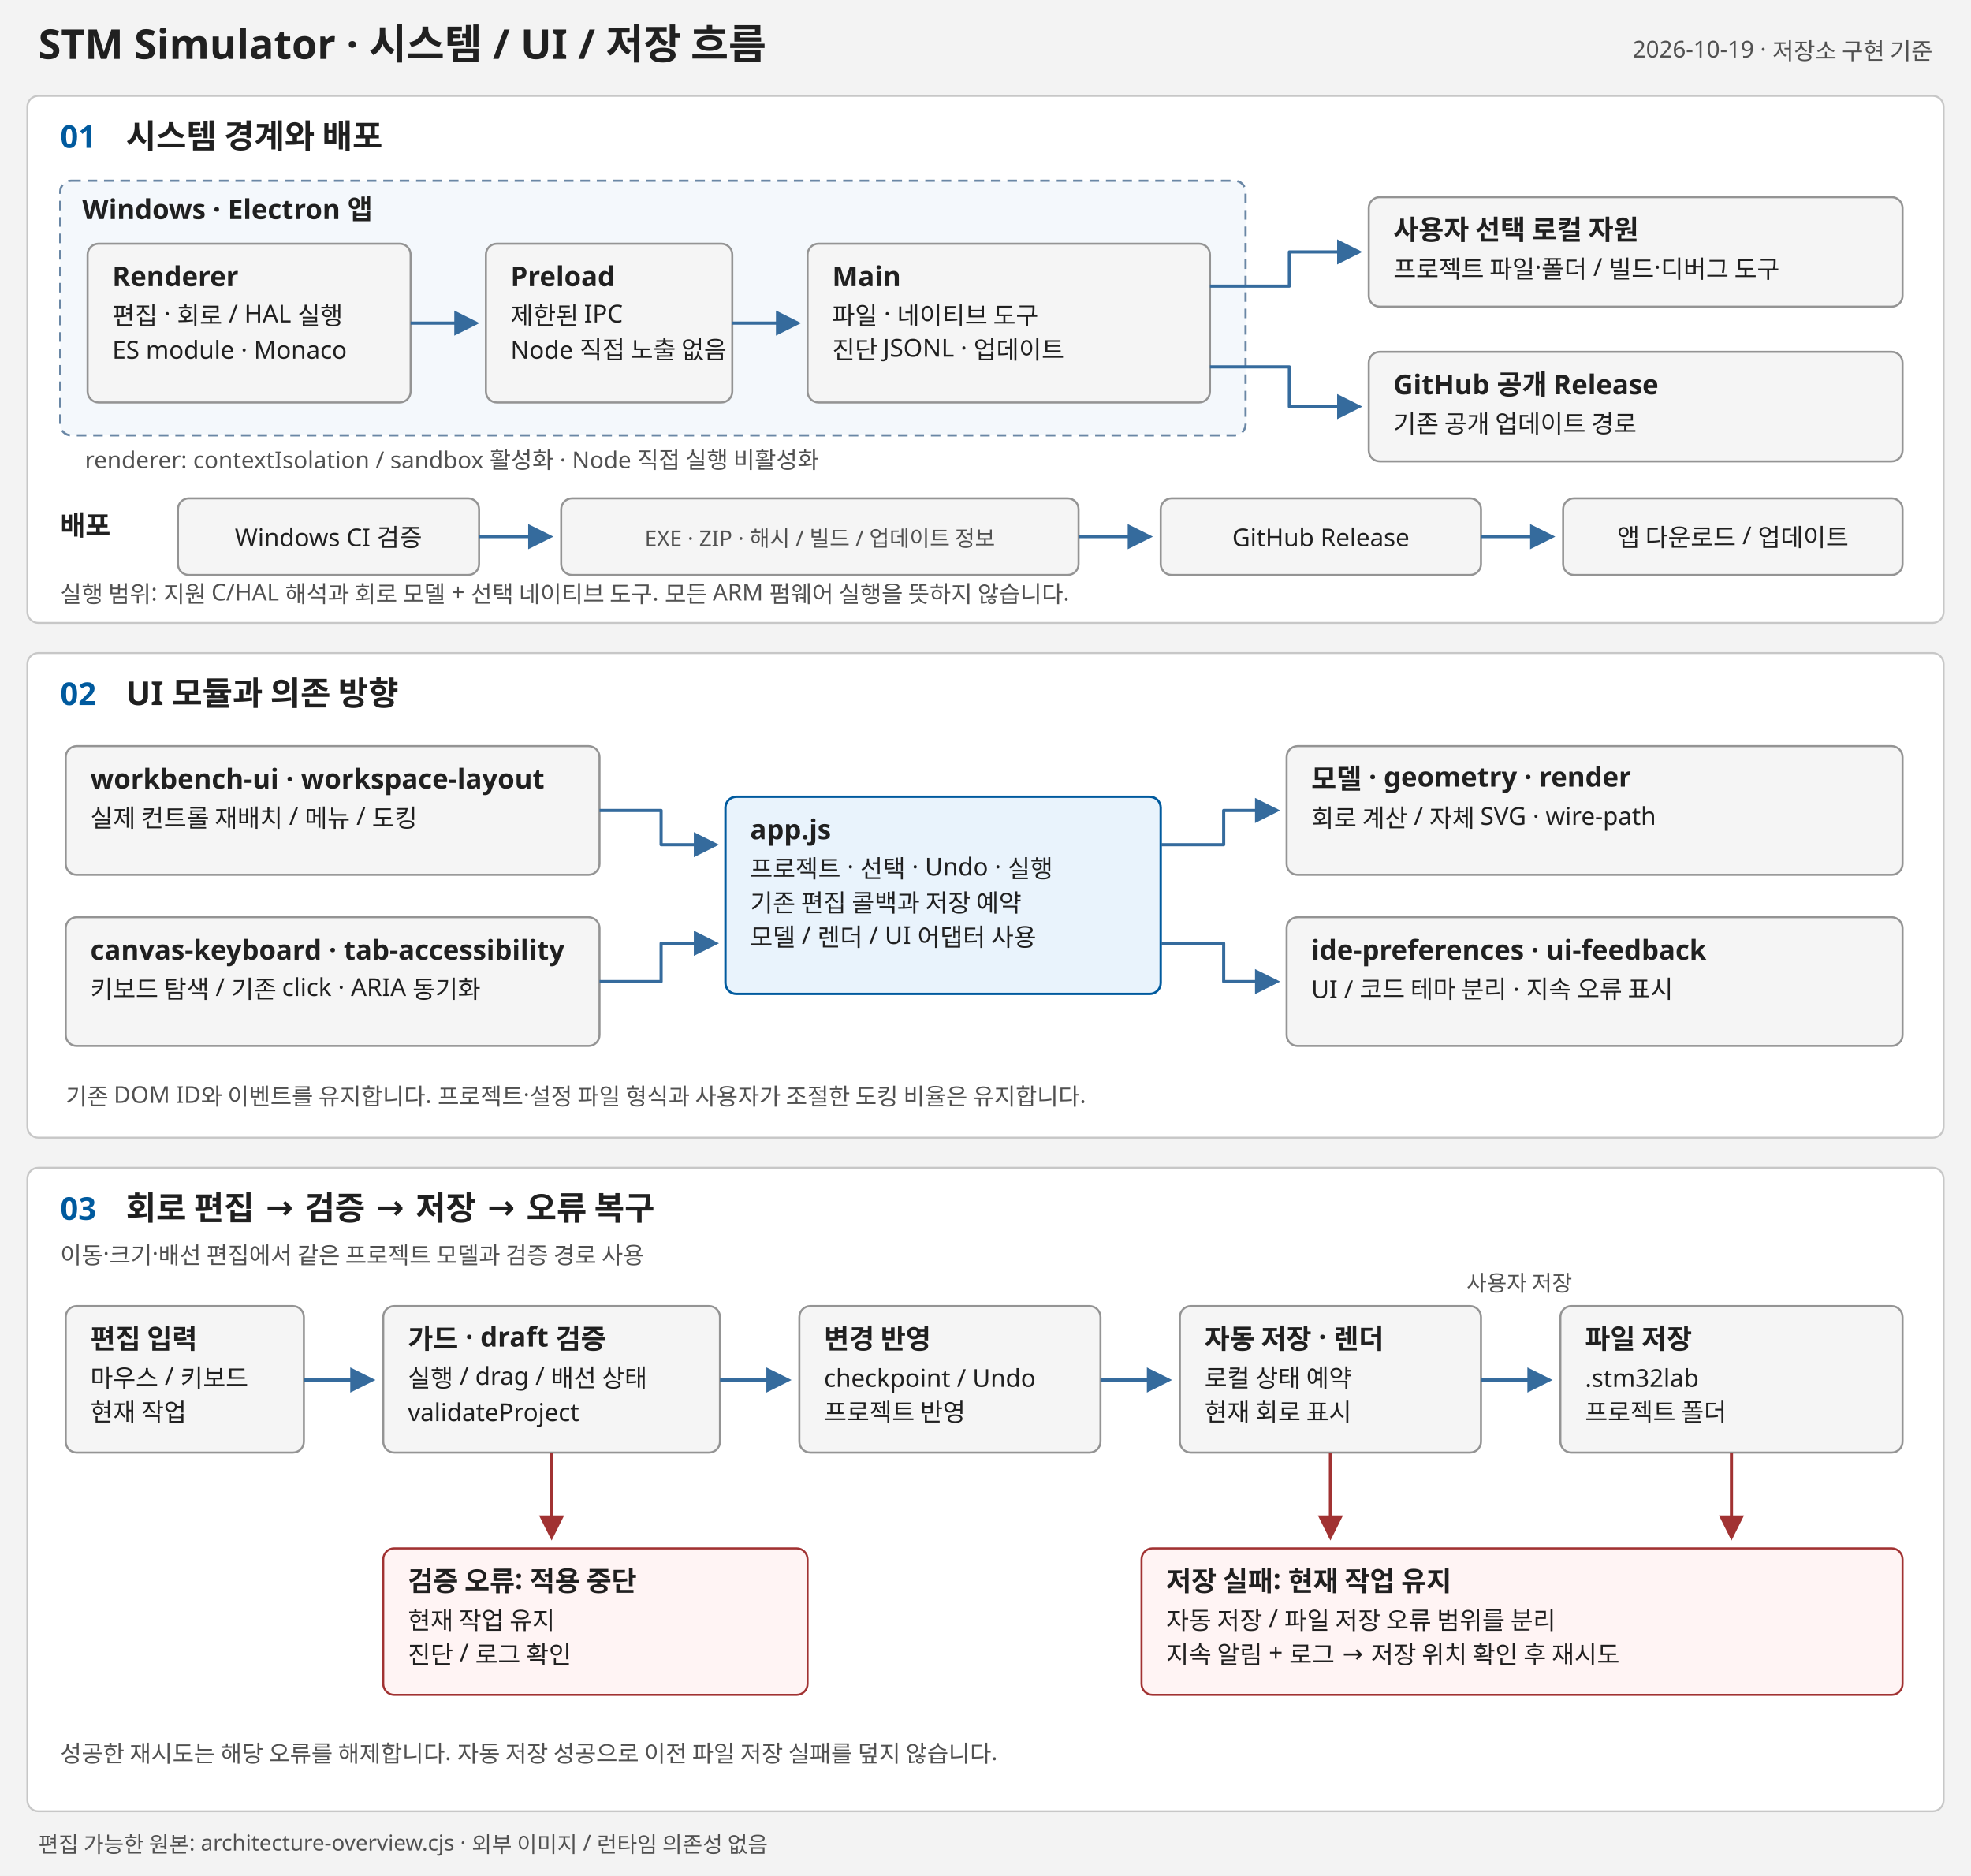
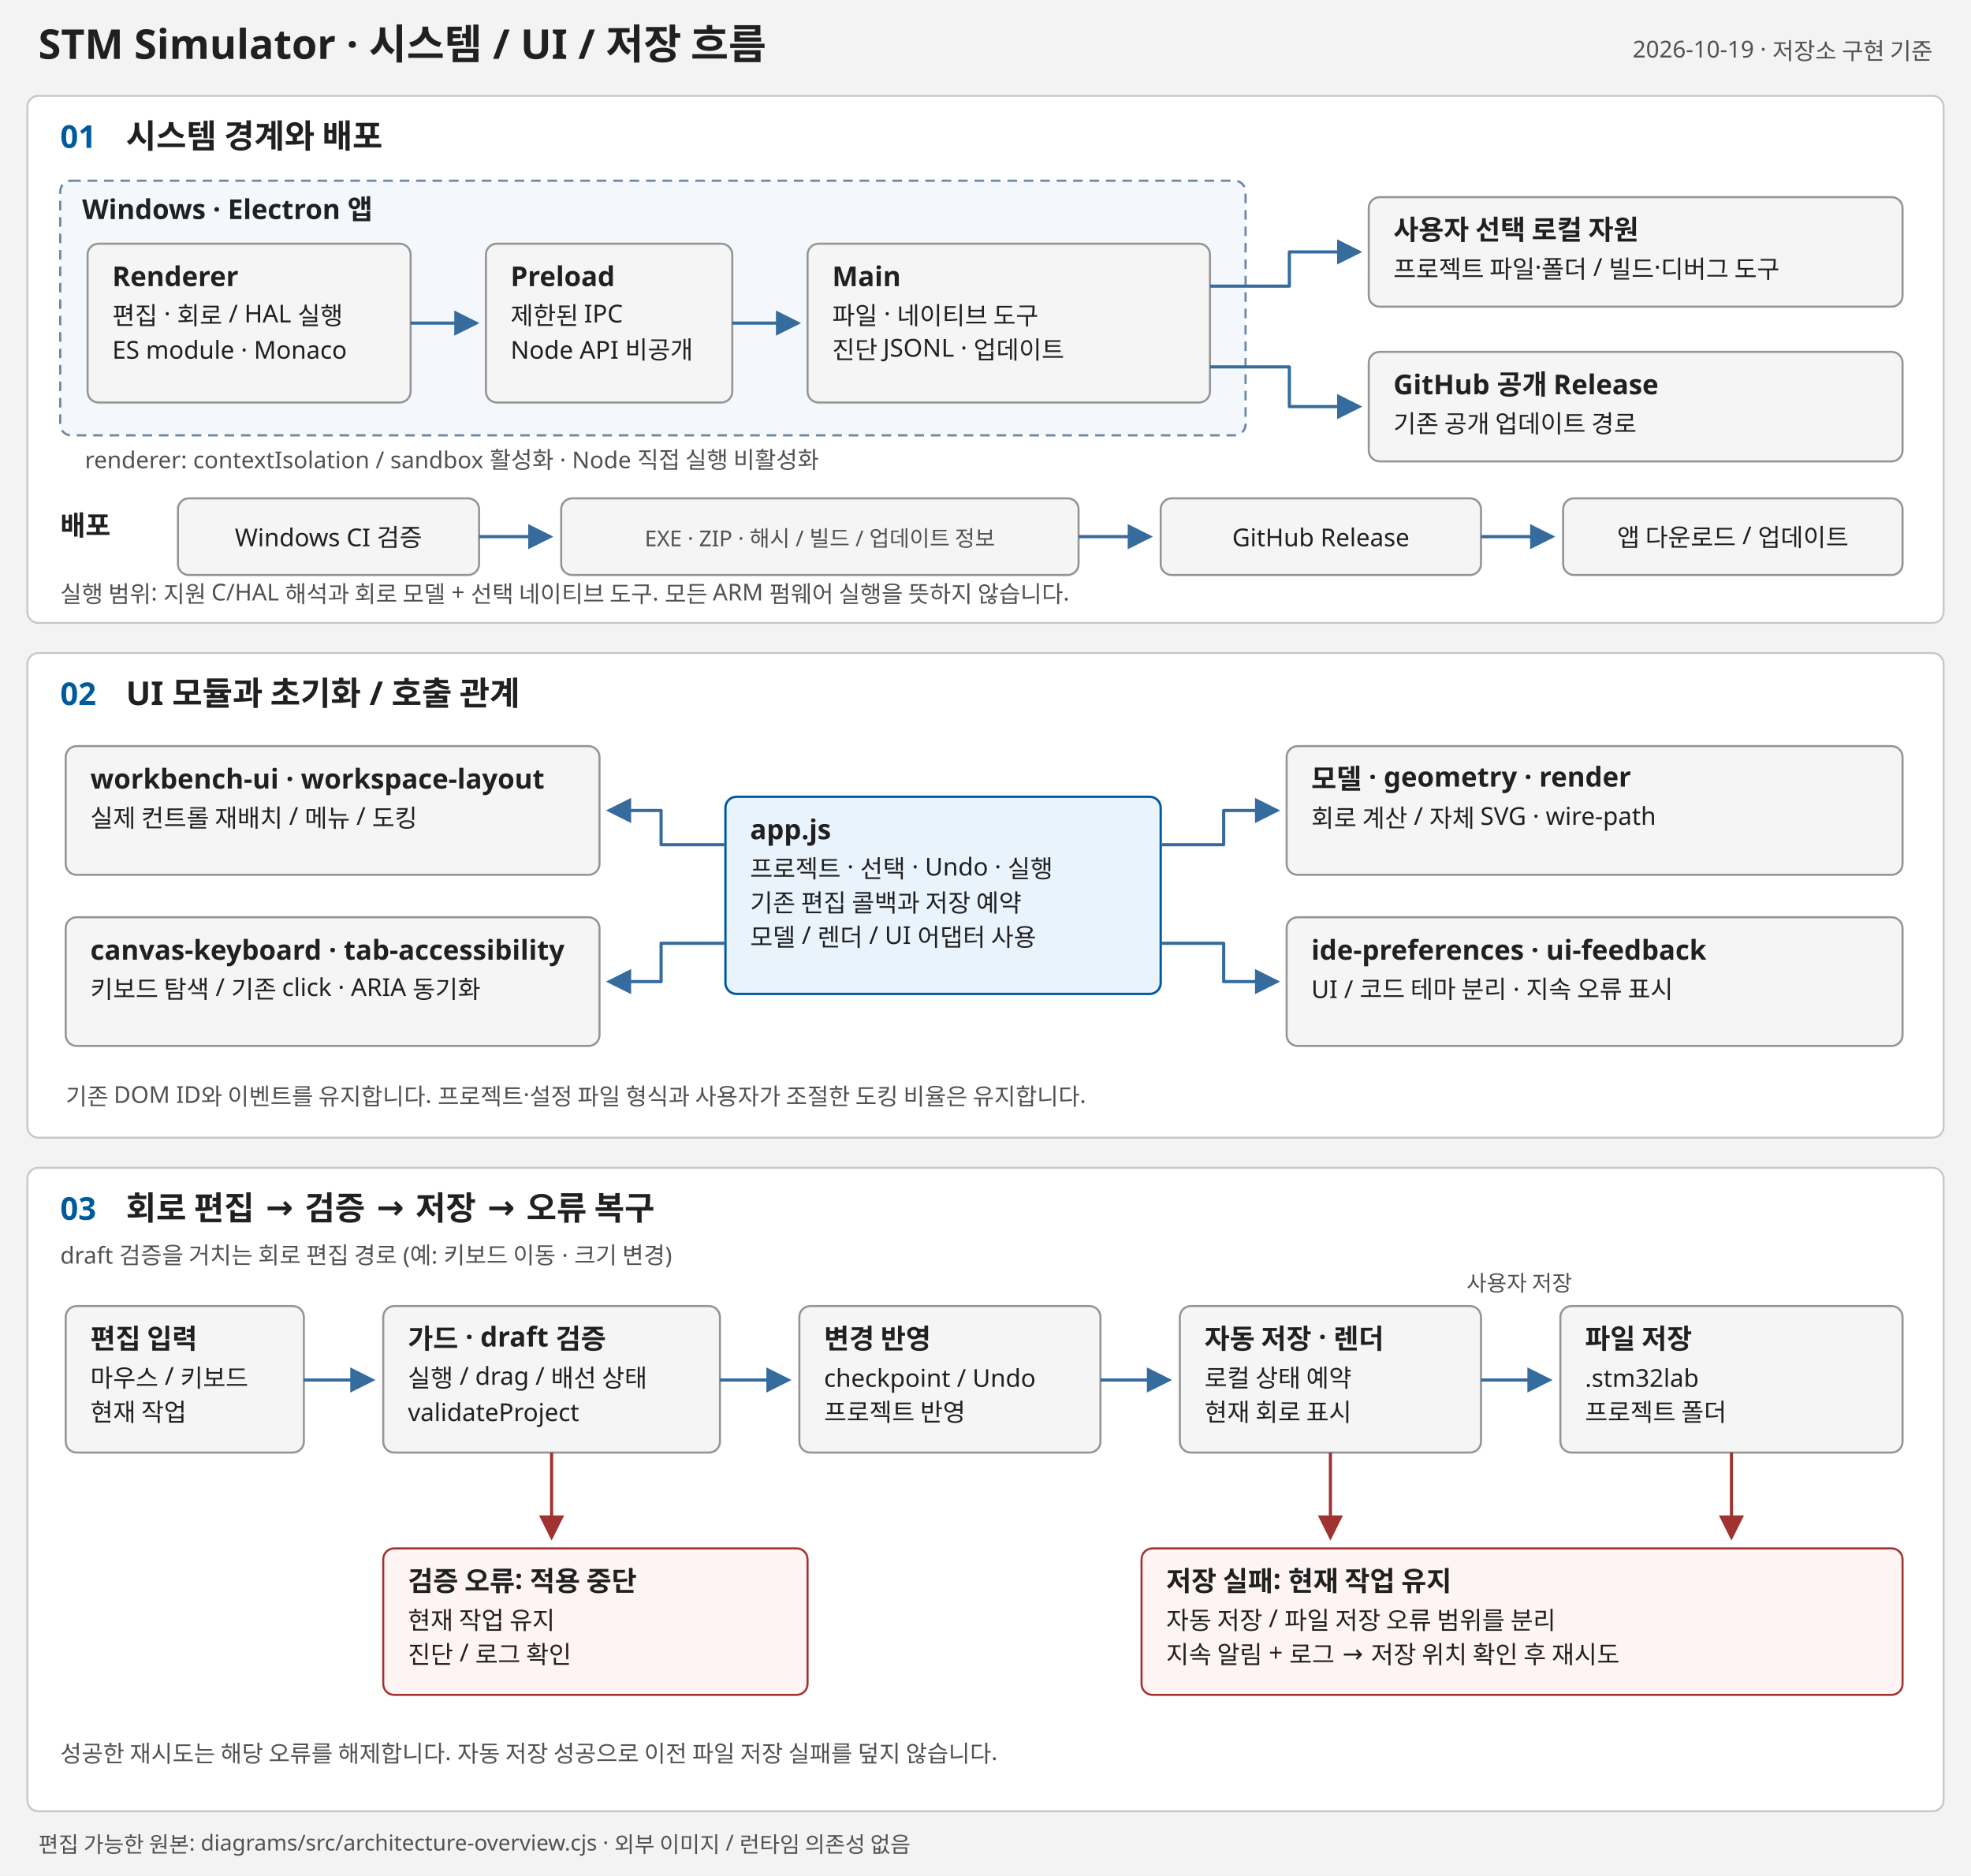
<svg xmlns="http://www.w3.org/2000/svg" width="1440" height="1370" viewBox="0 0 1440 1370" role="img" aria-labelledby="title desc">
  <defs>
    <marker id="arrow" markerWidth="8" markerHeight="8" refX="7" refY="4" orient="auto">
      <path d="M0 0L8 4L0 8Z" fill="#356b9d" />
    </marker>
    <marker id="error-arrow" markerWidth="8" markerHeight="8" refX="7" refY="4" orient="auto">
      <path d="M0 0L8 4L0 8Z" fill="#a13232" />
    </marker>
  </defs>
  <style>text{font-family:'Segoe UI Variable','Segoe UI','Malgun Gothic',sans-serif;fill:#202020}.body{font-size:18px}.caption{font-size:17px;fill:#515151}.heading{font-size:30px;font-weight:650}.panel-title{font-size:24px;font-weight:600}.number{font-size:23px;font-weight:700;fill:#005a9e}.node-title{font-size:20px;font-weight:650}.small{font-size:16px;fill:#515151}.panel{fill:#fff;stroke:#c7c7c7;stroke-width:1.4}.node{fill:#f5f5f5;stroke:#949494;stroke-width:1.5}.boundary{fill:#f4f8fc;stroke:#6a87a5;stroke-width:1.6;stroke-dasharray:7 5}.primary{fill:#e9f3fc;stroke:#005a9e;stroke-width:1.7}.failure{fill:#fff4f4;stroke:#a13232;stroke-width:1.5}.arrow{fill:none;stroke:#356b9d;stroke-width:2.3;stroke-linejoin:round}.arrow.error{stroke:#a13232}.divider{stroke:#d8d8d8;stroke-width:1}</style>
  <rect width="1440" height="1370" fill="#f3f3f3" />
  <text x="28" y="43" class="heading" text-anchor="start">STM Simulator · 시스템 / UI / 저장 흐름</text>
  <text x="1412" y="42" class="caption" text-anchor="end">2026-10-19 · 저장소 구현 기준</text>
  <rect x="20" y="70" width="1400" height="385" rx="8" class="panel" />
  <text x="44" y="108" class="number" text-anchor="start">01</text>
  <text x="92" y="108" class="panel-title" text-anchor="start">시스템 경계와 배포</text>
  <rect x="44" y="132" width="866" height="186" rx="8" class="boundary" />
  <text x="60" y="160" class="node-title" text-anchor="start">Windows · Electron 앱</text>
  <rect x="64" y="178" width="236" height="116" rx="8" class="node" />
  <text x="82" y="209" class="node-title" text-anchor="start">Renderer</text>
  <text x="82" y="237" class="body" text-anchor="start">편집 · 회로 / HAL 실행</text>
  <text x="82" y="262" class="body" text-anchor="start">ES module · Monaco</text>
  <rect x="355" y="178" width="180" height="116" rx="8" class="node" />
  <text x="373" y="209" class="node-title" text-anchor="start">Preload</text>
  <text x="373" y="237" class="body" text-anchor="start">제한된 IPC</text>
-   <text x="373" y="262" class="body" text-anchor="start">Node 직접 노출 없음</text>
+   <text x="373" y="262" class="body" text-anchor="start">Node API 비공개</text>
  <rect x="590" y="178" width="294" height="116" rx="8" class="node" />
  <text x="608" y="209" class="node-title" text-anchor="start">Main</text>
  <text x="608" y="237" class="body" text-anchor="start">파일 · 네이티브 도구</text>
  <text x="608" y="262" class="body" text-anchor="start">진단 JSONL · 업데이트</text>
  <path d="M300 236H348" class="arrow " marker-end="url(#arrow)" />
  <path d="M535 236H583" class="arrow " marker-end="url(#arrow)" />
  <text x="62" y="342" class="caption" text-anchor="start">renderer: contextIsolation / sandbox 활성화 · Node 직접 실행 비활성화</text>
  <rect x="1000" y="144" width="390" height="80" rx="8" class="node" />
  <text x="1018" y="175" class="node-title" text-anchor="start">사용자 선택 로컬 자원</text>
  <text x="1018" y="203" class="body" text-anchor="start">프로젝트 파일·폴더 / 빌드·디버그 도구</text>
  <rect x="1000" y="257" width="390" height="80" rx="8" class="node" />
  <text x="1018" y="288" class="node-title" text-anchor="start">GitHub 공개 Release</text>
  <text x="1018" y="316" class="body" text-anchor="start">기존 공개 업데이트 경로</text>
  <path d="M884 209H942V184H993" class="arrow " marker-end="url(#arrow)" />
  <path d="M884 268H942V297H993" class="arrow " marker-end="url(#arrow)" />
  <text x="44" y="391" class="node-title" text-anchor="start">배포</text>
  <rect x="130" y="364" width="220" height="56" rx="8" class="node" />
  <text x="240" y="399" class="body" text-anchor="middle">Windows CI 검증</text>
  <rect x="410" y="364" width="378" height="56" rx="8" class="node" />
  <text x="599" y="399" class="small" text-anchor="middle">EXE · ZIP · 해시 / 빌드 / 업데이트 정보</text>
  <rect x="848" y="364" width="234" height="56" rx="8" class="node" />
  <text x="965" y="399" class="body" text-anchor="middle">GitHub Release</text>
  <rect x="1142" y="364" width="248" height="56" rx="8" class="node" />
  <text x="1266" y="399" class="body" text-anchor="middle">앱 다운로드 / 업데이트</text>
  <path d="M350 392H402" class="arrow " marker-end="url(#arrow)" />
  <path d="M788 392H840" class="arrow " marker-end="url(#arrow)" />
  <path d="M1082 392H1134" class="arrow " marker-end="url(#arrow)" />
  <text x="44" y="440" class="caption" text-anchor="start">실행 범위: 지원 C/HAL 해석과 회로 모델 + 선택 네이티브 도구. 모든 ARM 펌웨어 실행을 뜻하지 않습니다.</text>
  <rect x="20" y="477" width="1400" height="354" rx="8" class="panel" />
  <text x="44" y="515" class="number" text-anchor="start">02</text>
-   <text x="92" y="515" class="panel-title" text-anchor="start">UI 모듈과 의존 방향</text>
+   <text x="92" y="515" class="panel-title" text-anchor="start">UI 모듈과 초기화 / 호출 관계</text>
  <rect x="48" y="545" width="390" height="94" rx="8" class="node" />
  <text x="66" y="576" class="node-title" text-anchor="start">workbench-ui · workspace-layout</text>
  <text x="66" y="604" class="body" text-anchor="start">실제 컨트롤 재배치 / 메뉴 / 도킹</text>
  <rect x="48" y="670" width="390" height="94" rx="8" class="node" />
  <text x="66" y="701" class="node-title" text-anchor="start">canvas-keyboard · tab-accessibility</text>
  <text x="66" y="729" class="body" text-anchor="start">키보드 탐색 / 기존 click · ARIA 동기화</text>
  <rect x="530" y="582" width="318" height="144" rx="8" class="primary" />
  <text x="548" y="613" class="node-title" text-anchor="start">app.js</text>
  <text x="548" y="641" class="body" text-anchor="start">프로젝트 · 선택 · Undo · 실행</text>
  <text x="548" y="666" class="body" text-anchor="start">기존 편집 콜백과 저장 예약</text>
  <text x="548" y="691" class="body" text-anchor="start">모델 / 렌더 / UI 어댑터 사용</text>
  <rect x="940" y="545" width="450" height="94" rx="8" class="node" />
  <text x="958" y="576" class="node-title" text-anchor="start">모델 · geometry · render</text>
  <text x="958" y="604" class="body" text-anchor="start">회로 계산 / 자체 SVG · wire-path</text>
  <rect x="940" y="670" width="450" height="94" rx="8" class="node" />
  <text x="958" y="701" class="node-title" text-anchor="start">ide-preferences · ui-feedback</text>
  <text x="958" y="729" class="body" text-anchor="start">UI / 코드 테마 분리 · 지속 오류 표시</text>
-   <path d="M438 592H483V617H523" class="arrow " marker-end="url(#arrow)" />
-   <path d="M438 717H483V689H523" class="arrow " marker-end="url(#arrow)" />
+   <path d="M530 617H483V592H445" class="arrow " marker-end="url(#arrow)" />
+   <path d="M530 689H483V717H445" class="arrow " marker-end="url(#arrow)" />
  <path d="M848 617H894V592H933" class="arrow " marker-end="url(#arrow)" />
  <path d="M848 689H894V717H933" class="arrow " marker-end="url(#arrow)" />
  <text x="48" y="807" class="caption" text-anchor="start">기존 DOM ID와 이벤트를 유지합니다. 프로젝트·설정 파일 형식과 사용자가 조절한 도킹 비율은 유지합니다.</text>
  <rect x="20" y="853" width="1400" height="470" rx="8" class="panel" />
  <text x="44" y="891" class="number" text-anchor="start">03</text>
  <text x="92" y="891" class="panel-title" text-anchor="start">회로 편집 → 검증 → 저장 → 오류 복구</text>
-   <text x="44" y="923" class="caption" text-anchor="start">이동·크기·배선 편집에서 같은 프로젝트 모델과 검증 경로 사용</text>
+   <text x="44" y="923" class="caption" text-anchor="start">draft 검증을 거치는 회로 편집 경로 (예: 키보드 이동 · 크기 변경)</text>
  <rect x="48" y="954" width="174" height="107" rx="8" class="node" />
  <text x="66" y="985" class="node-title" text-anchor="start">편집 입력</text>
  <text x="66" y="1013" class="body" text-anchor="start">마우스 / 키보드</text>
  <text x="66" y="1038" class="body" text-anchor="start">현재 작업</text>
  <rect x="280" y="954" width="246" height="107" rx="8" class="node" />
  <text x="298" y="985" class="node-title" text-anchor="start">가드 · draft 검증</text>
  <text x="298" y="1013" class="body" text-anchor="start">실행 / drag / 배선 상태</text>
  <text x="298" y="1038" class="body" text-anchor="start">validateProject</text>
  <rect x="584" y="954" width="220" height="107" rx="8" class="node" />
  <text x="602" y="985" class="node-title" text-anchor="start">변경 반영</text>
  <text x="602" y="1013" class="body" text-anchor="start">checkpoint / Undo</text>
  <text x="602" y="1038" class="body" text-anchor="start">프로젝트 반영</text>
  <rect x="862" y="954" width="220" height="107" rx="8" class="node" />
  <text x="880" y="985" class="node-title" text-anchor="start">자동 저장 · 렌더</text>
  <text x="880" y="1013" class="body" text-anchor="start">로컬 상태 예약</text>
  <text x="880" y="1038" class="body" text-anchor="start">현재 회로 표시</text>
  <rect x="1140" y="954" width="250" height="107" rx="8" class="node" />
  <text x="1158" y="985" class="node-title" text-anchor="start">파일 저장</text>
  <text x="1158" y="1013" class="body" text-anchor="start">.stm32lab</text>
  <text x="1158" y="1038" class="body" text-anchor="start">프로젝트 폴더</text>
  <path d="M222 1008H272" class="arrow " marker-end="url(#arrow)" />
  <path d="M526 1008H576" class="arrow " marker-end="url(#arrow)" />
  <path d="M804 1008H854" class="arrow " marker-end="url(#arrow)" />
  <path d="M1082 1008H1132" class="arrow " marker-end="url(#arrow)" />
  <text x="1110" y="943" class="small" text-anchor="middle">사용자 저장</text>
  <rect x="280" y="1131" width="310" height="107" rx="8" class="failure" />
  <text x="298" y="1162" class="node-title" text-anchor="start">검증 오류: 적용 중단</text>
  <text x="298" y="1190" class="body" text-anchor="start">현재 작업 유지</text>
  <text x="298" y="1215" class="body" text-anchor="start">진단 / 로그 확인</text>
  <path d="M403 1061V1123" class="arrow error" marker-end="url(#error-arrow)" />
  <rect x="834" y="1131" width="556" height="107" rx="8" class="failure" />
  <text x="852" y="1162" class="node-title" text-anchor="start">저장 실패: 현재 작업 유지</text>
  <text x="852" y="1190" class="body" text-anchor="start">자동 저장 / 파일 저장 오류 범위를 분리</text>
  <text x="852" y="1215" class="body" text-anchor="start">지속 알림 + 로그 → 저장 위치 확인 후 재시도</text>
  <path d="M972 1061V1123" class="arrow error" marker-end="url(#error-arrow)" />
  <path d="M1265 1061V1123" class="arrow error" marker-end="url(#error-arrow)" />
  <text x="44" y="1287" class="caption" text-anchor="start">성공한 재시도는 해당 오류를 해제합니다. 자동 저장 성공으로 이전 파일 저장 실패를 덮지 않습니다.</text>
-   <text x="28" y="1353" class="small" text-anchor="start">편집 가능한 원본: architecture-overview.cjs · 외부 이미지 / 런타임 의존성 없음</text>
+   <text x="28" y="1353" class="small" text-anchor="start">편집 가능한 원본: diagrams/src/architecture-overview.cjs · 외부 이미지 / 런타임 의존성 없음</text>
</svg>
